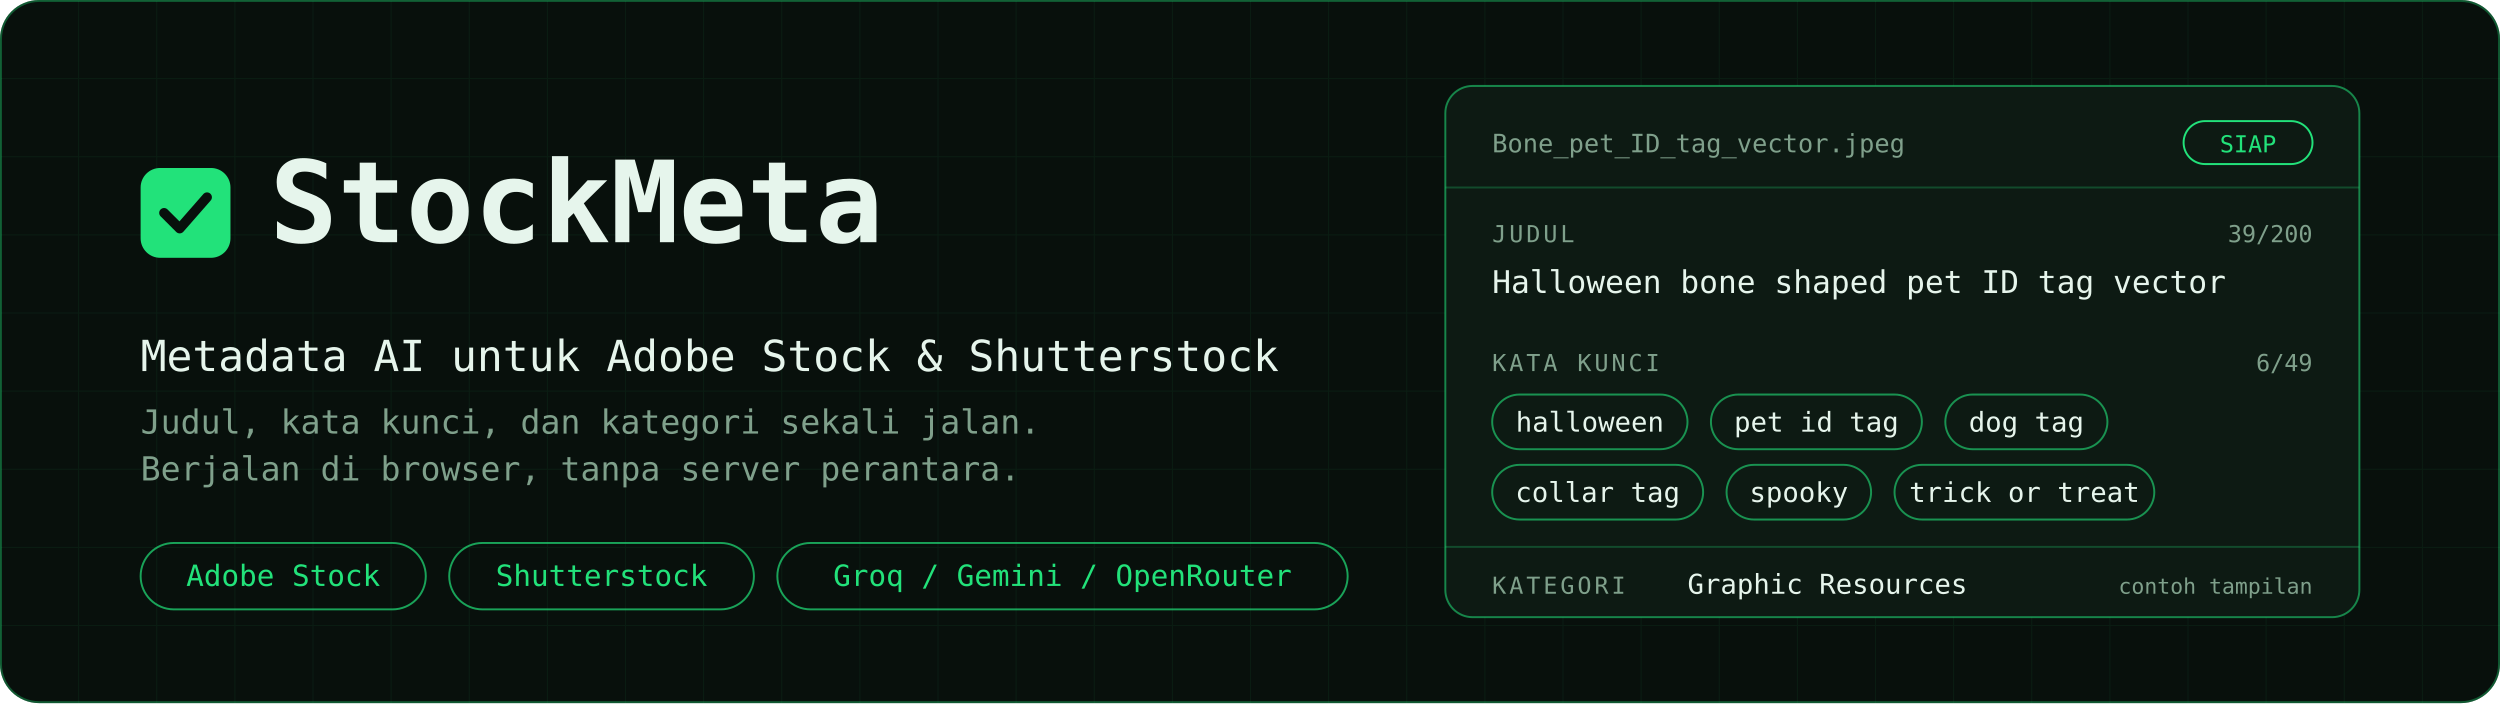
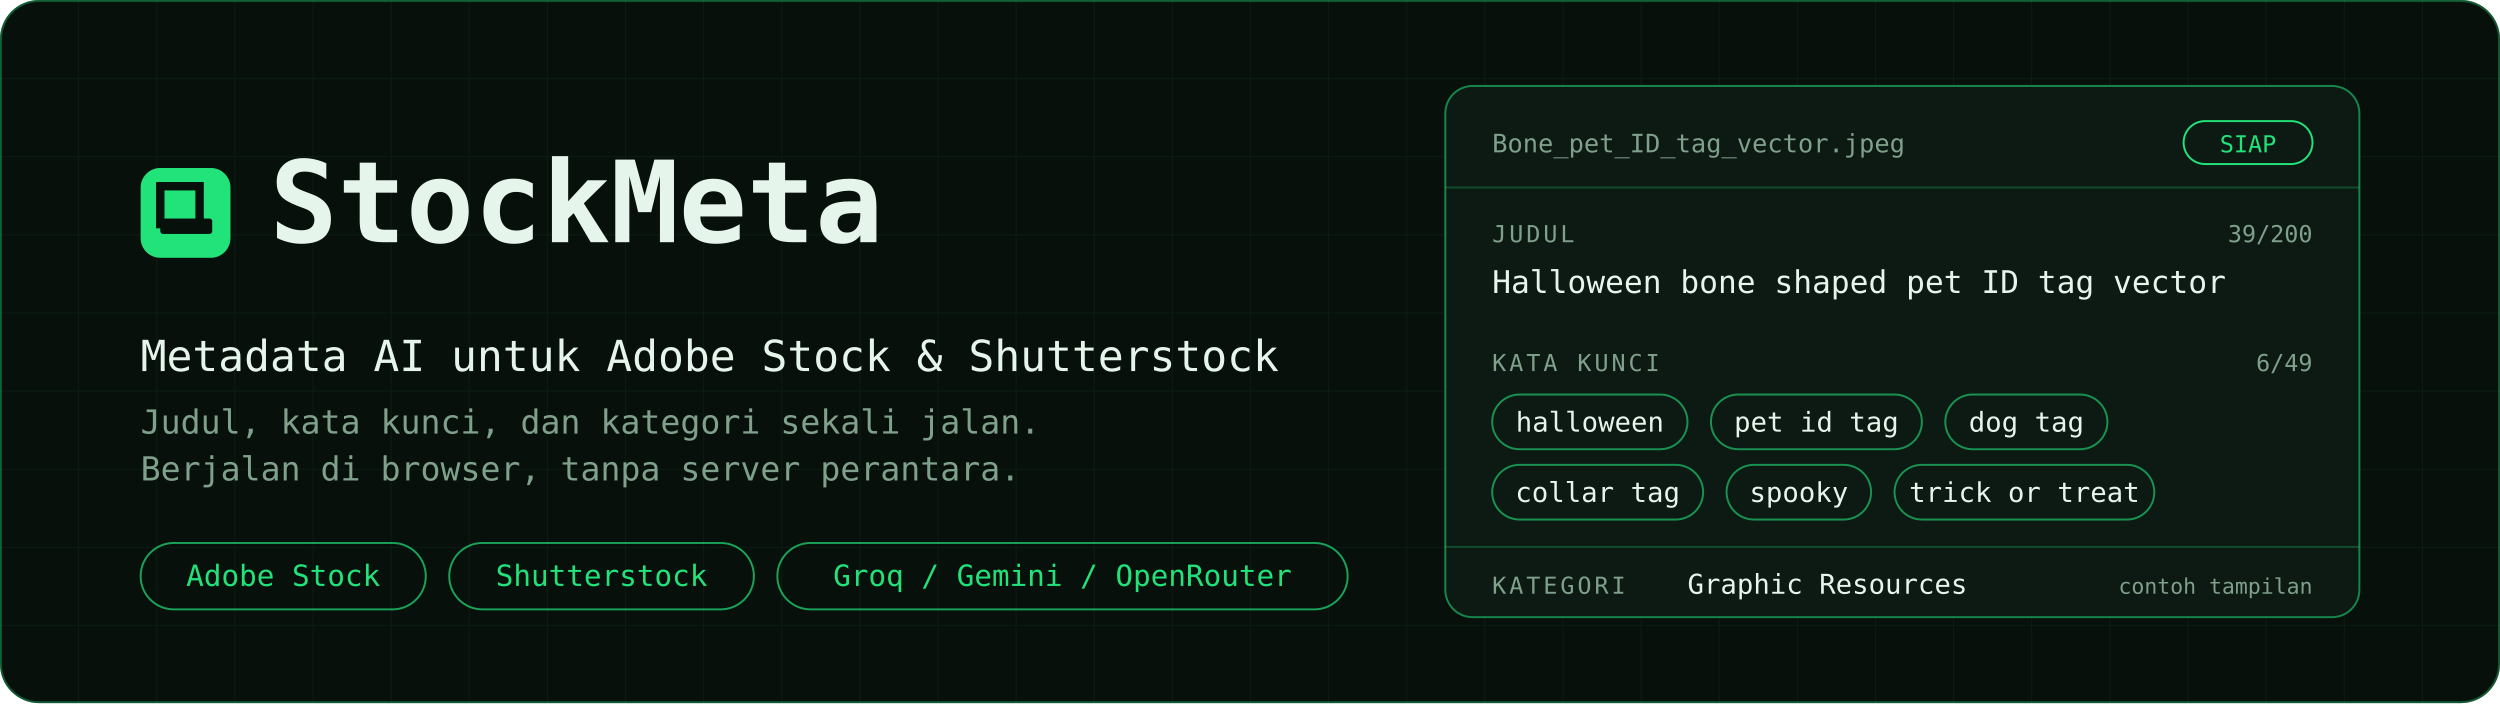
<svg xmlns="http://www.w3.org/2000/svg" viewBox="0 0 1280 360" width="1280" height="360" role="img" aria-labelledby="t d">
  <defs>
    <pattern id="grid" width="40" height="40" patternUnits="userSpaceOnUse">
      <path d="M40 0H0V40" fill="none" stroke="#22e27a" stroke-opacity="0.06" stroke-width="1" />
    </pattern>
    <linearGradient id="fade" x1="0" y1="0" x2="1" y2="0">
      <stop offset="0" stop-color="#08100c" stop-opacity="0" />
      <stop offset="1" stop-color="#08100c" stop-opacity="0.85" />
    </linearGradient>
  </defs>
  <style>
    text { font-family: 'JetBrains Mono', ui-monospace, SFMono-Regular, Menlo, Consolas, monospace; }
    .ink { fill: #e6f5ec; }
    .mute { fill: #7fa08b; }
    .green { fill: #22e27a; }
  </style>
  <rect width="1280" height="360" rx="20" fill="#08100c" />
  <rect width="1280" height="360" rx="20" fill="url(#grid)" />
  <rect x="0.5" y="0.5" width="1279" height="359" rx="19.5" fill="none" stroke="#22e27a" stroke-opacity="0.35" />
-   <rect x="72" y="86" width="46" height="46" rx="10" fill="#22e27a" />
-   <path d="M84 109l8 8 14-16" fill="none" stroke="#08100c" stroke-width="5" stroke-linecap="round" stroke-linejoin="round" />
+   <g transform="translate(72 86) scale(0.71875)">
+     <rect width="64" height="64" rx="14" fill="#22e27a" />
+     <rect x="14" y="13" width="28" height="27" fill="none" stroke="#08100c" stroke-width="6" />
+     <rect x="14" y="36" width="37" height="11" rx="2" fill="#08100c" />
+   </g>
  <text x="138" y="124" font-size="58" font-weight="700" class="ink">StockMeta</text>
  <text x="72" y="190" font-size="22" class="ink">Metadata AI untuk Adobe Stock &amp; Shutterstock</text>
  <text x="72" y="222" font-size="17" class="mute">Judul, kata kunci, dan kategori sekali jalan.</text>
  <text x="72" y="246" font-size="17" class="mute">Berjalan di browser, tanpa server perantara.</text>
  <g font-size="15">
    <rect x="72" y="278" width="146" height="34" rx="17" fill="none" stroke="#22e27a" stroke-opacity="0.7" />
    <text x="145" y="300" text-anchor="middle" class="green">Adobe Stock</text>
    <rect x="230" y="278" width="156" height="34" rx="17" fill="none" stroke="#22e27a" stroke-opacity="0.7" />
    <text x="308" y="300" text-anchor="middle" class="green">Shutterstock</text>
    <rect x="398" y="278" width="292" height="34" rx="17" fill="none" stroke="#22e27a" stroke-opacity="0.7" />
    <text x="544" y="300" text-anchor="middle" class="green">Groq / Gemini / OpenRouter</text>
  </g>
  <g>
    <rect x="740" y="44" width="468" height="272" rx="14" fill="#0d1a13" stroke="#22e27a" stroke-opacity="0.55" />
    <text x="764" y="78" font-size="13" class="mute">Bone_pet_ID_tag_vector.jpeg</text>
    <rect x="1118" y="62" width="66" height="22" rx="11" fill="none" stroke="#22e27a" />
    <text x="1151" y="78" font-size="12" text-anchor="middle" class="green">SIAP</text>
    <path d="M740 96H1208" stroke="#22e27a" stroke-opacity="0.25" />
    <text x="764" y="124" font-size="12" class="mute" letter-spacing="1.5">JUDUL</text>
    <text x="1184" y="124" font-size="12" text-anchor="end" class="mute">39/200</text>
    <text x="764" y="150" font-size="16" class="ink">Halloween bone shaped pet ID tag vector</text>
    <text x="764" y="190" font-size="12" class="mute" letter-spacing="1.5">KATA KUNCI</text>
    <text x="1184" y="190" font-size="12" text-anchor="end" class="mute">6/49</text>
    <g font-size="14">
      <rect x="764" y="202" width="100" height="28" rx="14" fill="none" stroke="#22e27a" stroke-opacity="0.6" />
      <text x="814" y="221" text-anchor="middle" class="ink">halloween</text>
      <rect x="876" y="202" width="108" height="28" rx="14" fill="none" stroke="#22e27a" stroke-opacity="0.6" />
      <text x="930" y="221" text-anchor="middle" class="ink">pet id tag</text>
      <rect x="996" y="202" width="83" height="28" rx="14" fill="none" stroke="#22e27a" stroke-opacity="0.6" />
      <text x="1037.500" y="221" text-anchor="middle" class="ink">dog tag</text>
      <rect x="764" y="238" width="108" height="28" rx="14" fill="none" stroke="#22e27a" stroke-opacity="0.6" />
      <text x="818" y="257" text-anchor="middle" class="ink">collar tag</text>
      <rect x="884" y="238" width="74" height="28" rx="14" fill="none" stroke="#22e27a" stroke-opacity="0.6" />
      <text x="921" y="257" text-anchor="middle" class="ink">spooky</text>
      <rect x="970" y="238" width="133" height="28" rx="14" fill="none" stroke="#22e27a" stroke-opacity="0.6" />
      <text x="1036.500" y="257" text-anchor="middle" class="ink">trick or treat</text>
    </g>
    <path d="M740 280H1208" stroke="#22e27a" stroke-opacity="0.25" />
    <text x="764" y="304" font-size="12" class="mute" letter-spacing="1.5">KATEGORI</text>
    <text x="864" y="304" font-size="14" class="ink">Graphic Resources</text>
    <text x="1184" y="304" font-size="11" text-anchor="end" class="mute">contoh tampilan</text>
  </g>
</svg>
